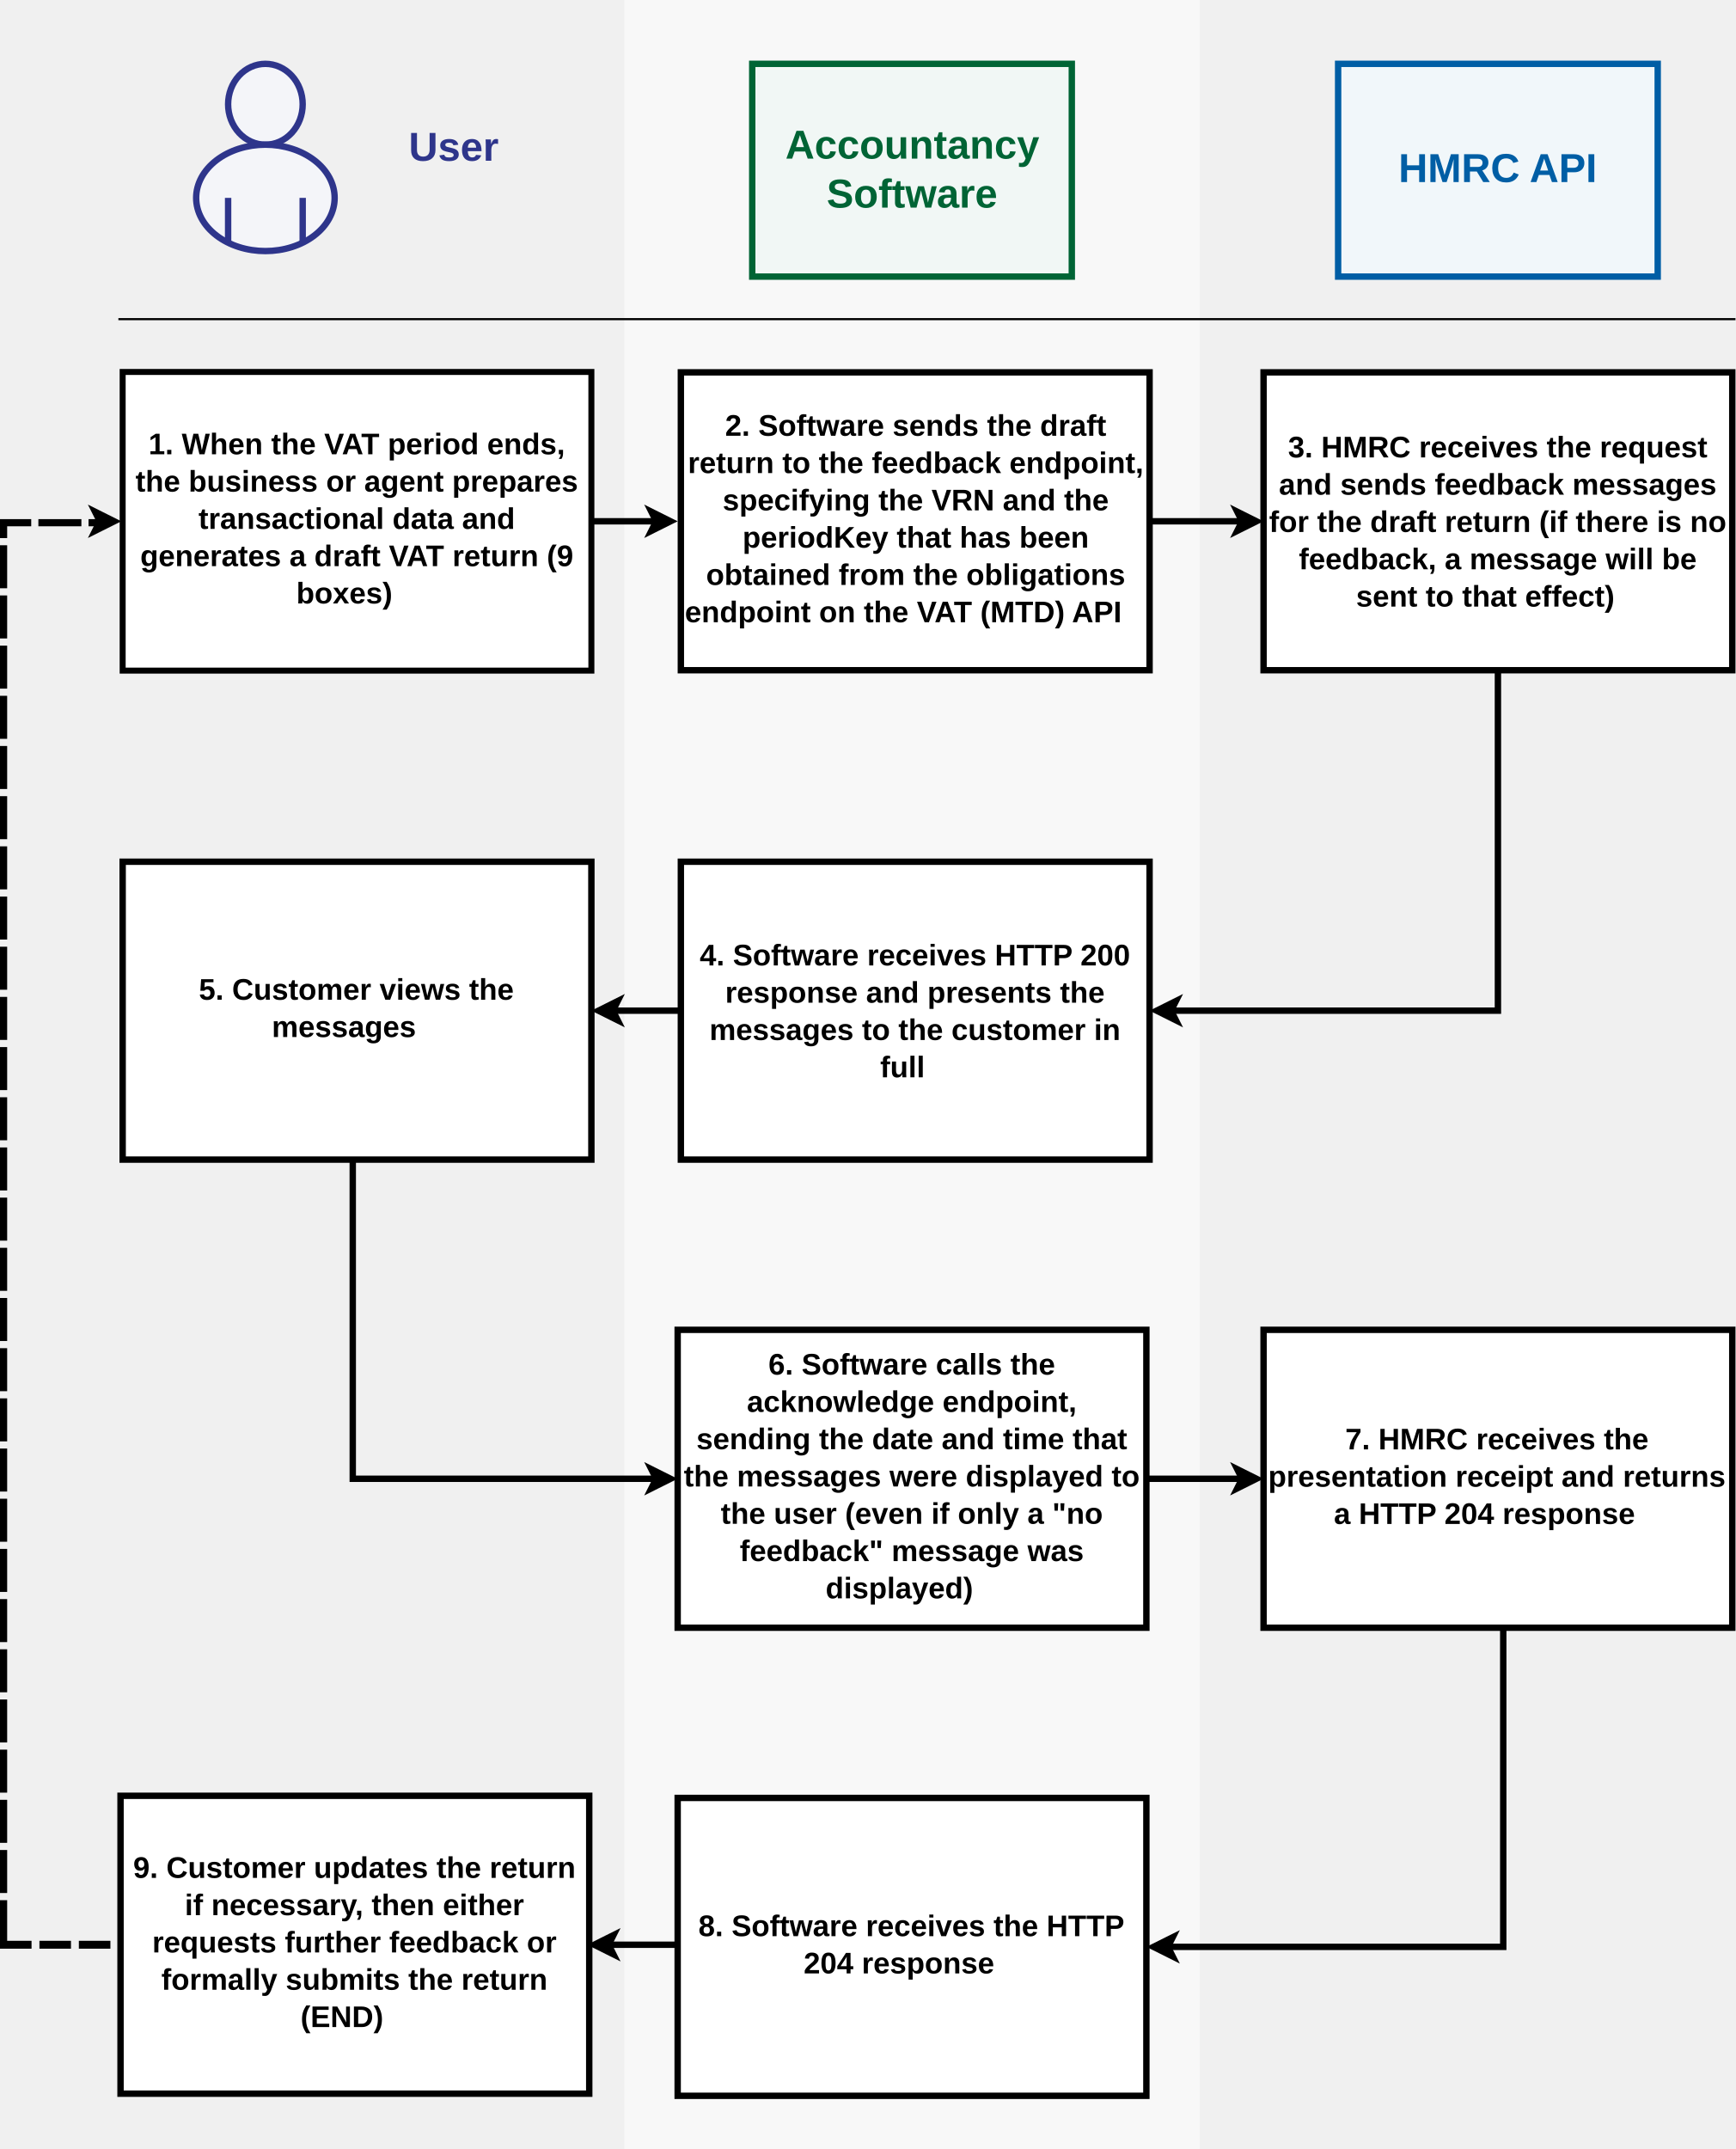
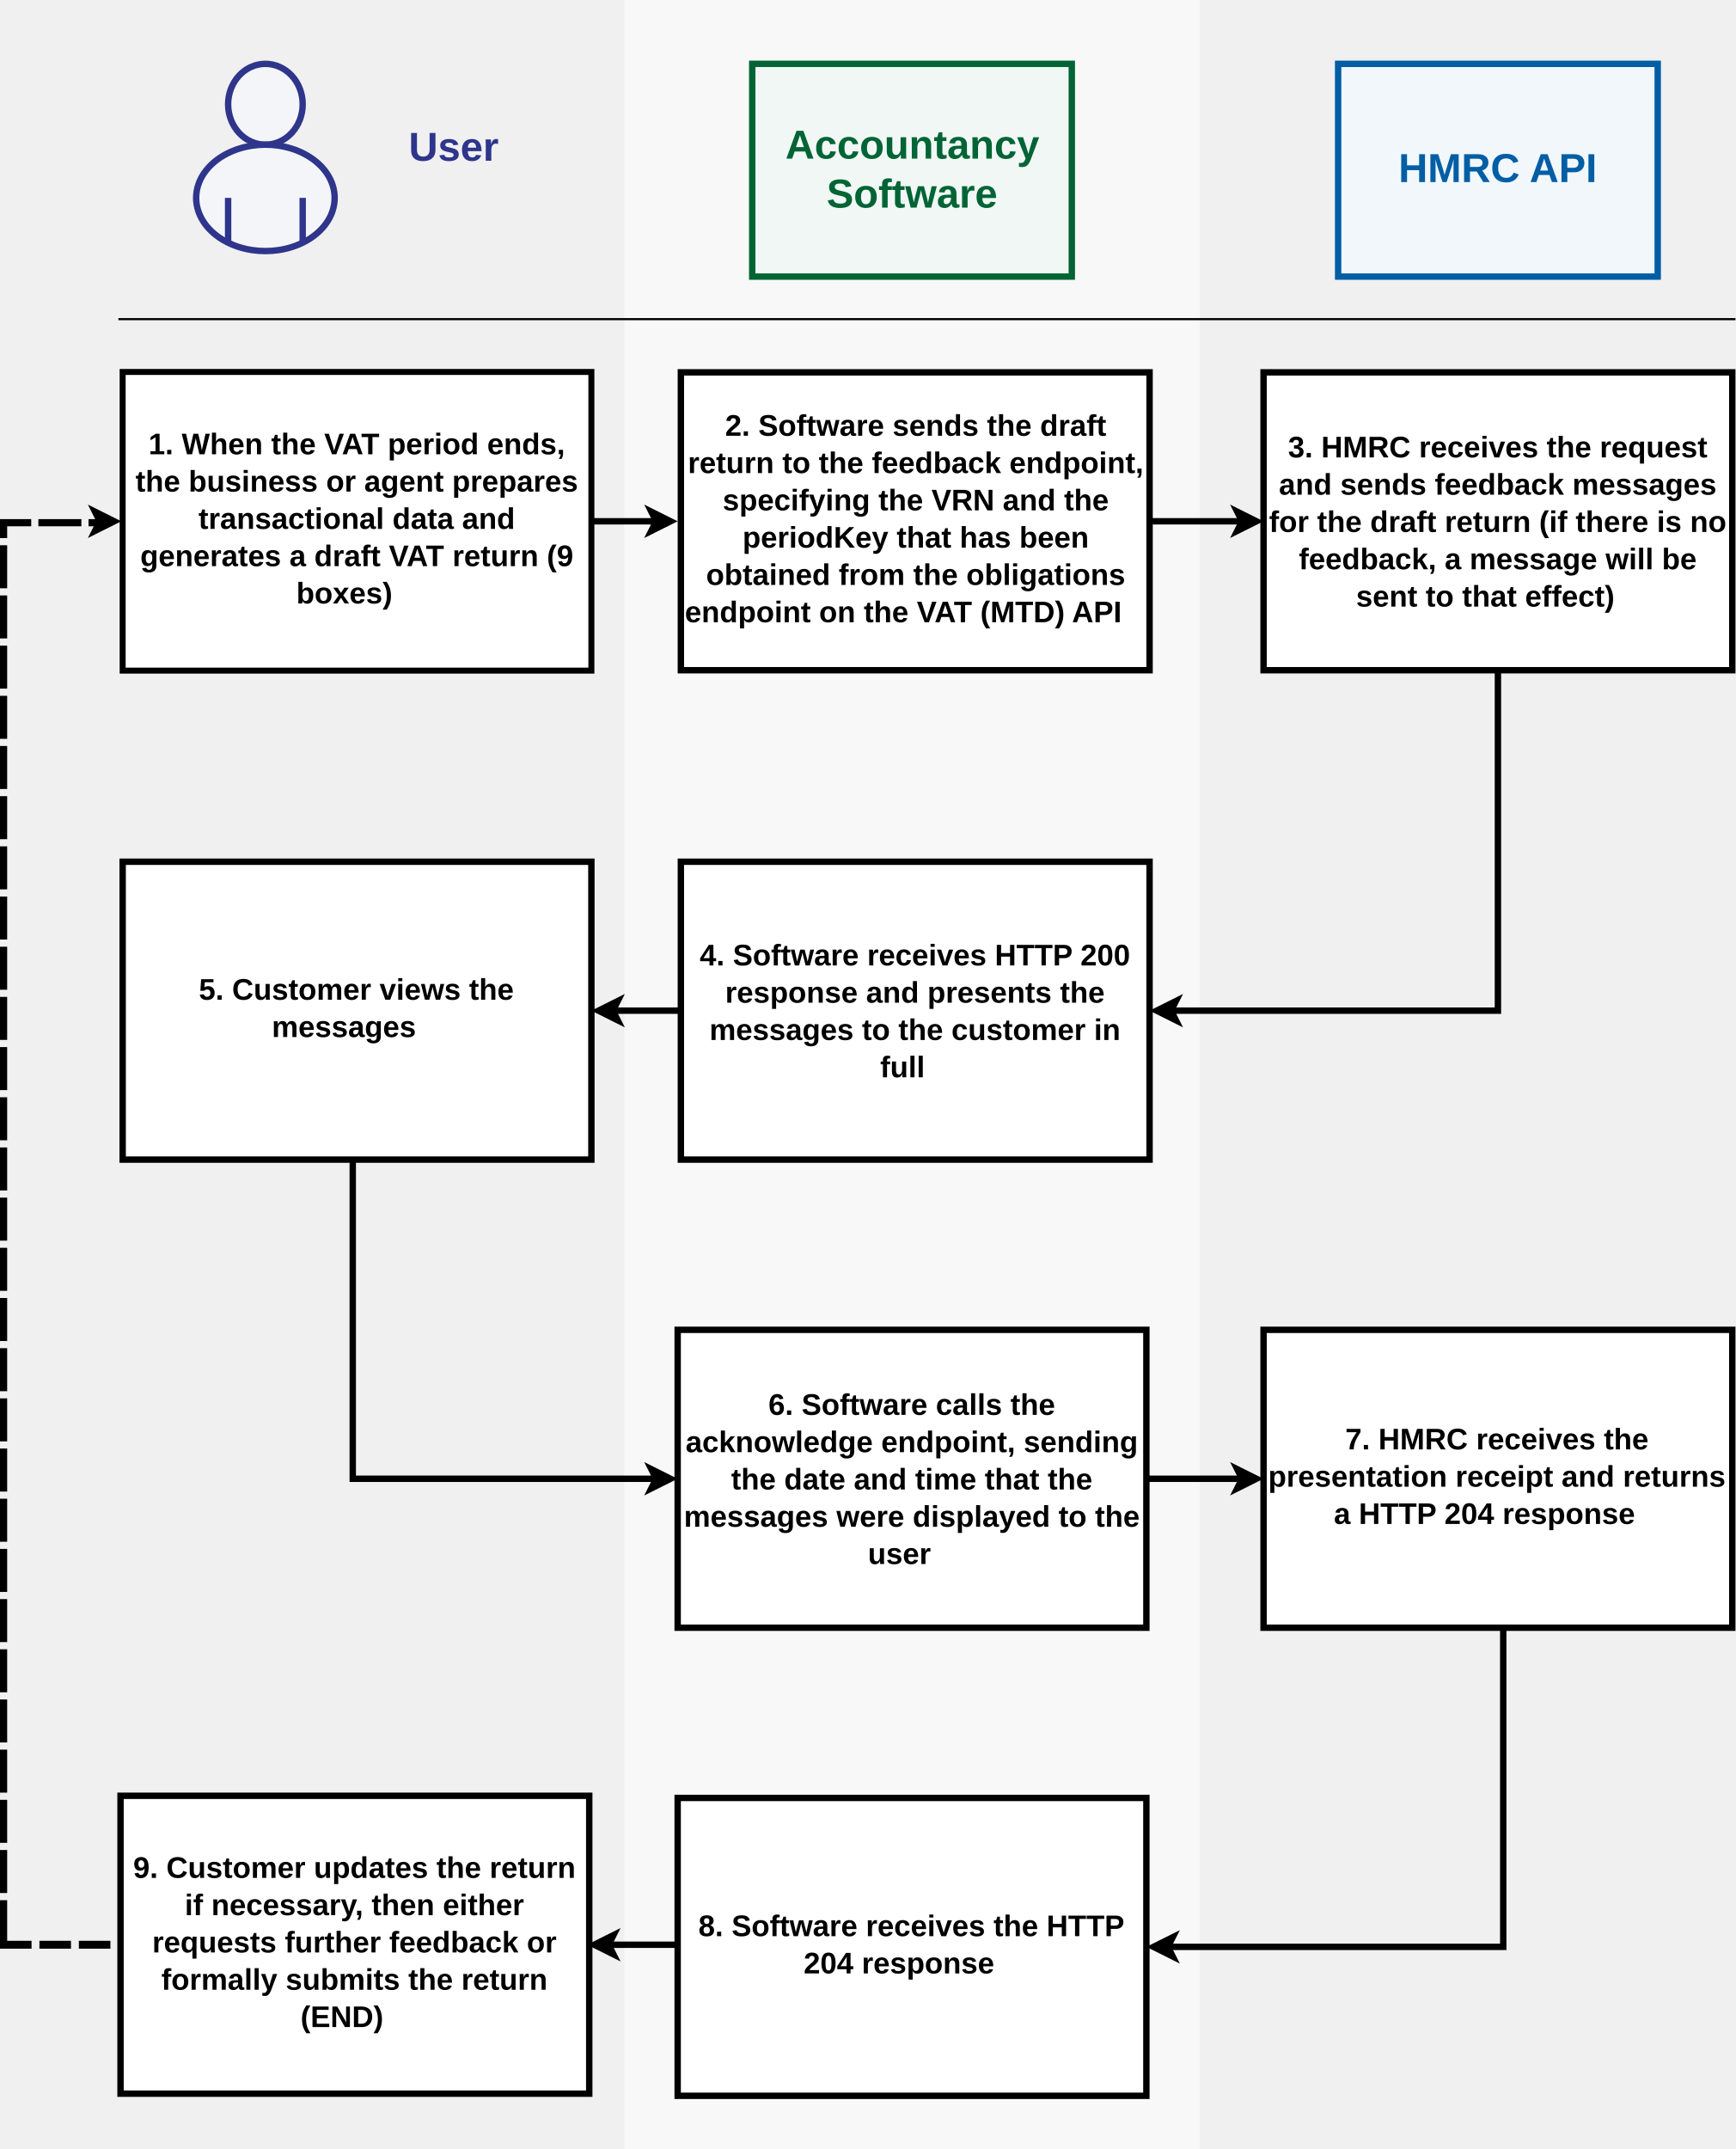
<svg xmlns="http://www.w3.org/2000/svg" version="1.1" id="svg1" width="775.806" height="960.45" viewBox="0 0 775.806 960.45">
  <defs id="defs1" />
  <path id="path1" d="M 279.124,0 H 536.276 V 960.45 H 279.124 Z" style="fill:#f8f8f8;stroke-width:0.952" />
  <path id="path2" d="M 336.269,28.528 H 479.131 V 123.622 H 336.269 Z" style="fill:#f1f7f5;stroke:#006435;stroke-width:2.855;stroke-miterlimit:10" />
  <text id="text2" xml:space="preserve" x="351.075" y="70.9" style="font-size:11.42px;stroke-width:0.952">
    <tspan id="tspan2" style="font-weight:700;font-size:18.082px;font-family:Arial;fill:#006435" x="351.075" y="70.9">Accountancy</tspan>
  </text>
  <text id="text3" xml:space="preserve" x="369.528" y="92.788" style="font-size:11.42px;stroke-width:0.952">
    <tspan id="tspan3" style="font-weight:700;font-size:18.082px;font-family:Arial;fill:#006435" x="369.528" y="92.788">Software</tspan>
  </text>
  <path id="path3" d="M 598.183,28.528 H 741.044 V 123.622 H 598.183 Z" style="fill:#f1f7fa;stroke:#005ea5;stroke-width:2.855;stroke-miterlimit:10" />
  <text id="text4" xml:space="preserve" x="625.173" y="81.368" style="font-size:11.42px;stroke-width:0.952">
    <tspan id="tspan4" style="font-weight:700;font-size:18.082px;font-family:Arial;fill:#005ea5" x="625.173" dx="0 0 0 0 0 -0.671" y="81.368">HMRC API</tspan>
  </text>
  <path id="path4" d="M 52.92,142.641 H 775.806" style="fill:none;stroke:#000000;stroke-width:0.939;stroke-miterlimit:10" />
  <path id="path5" d="m 512.465,232.98 h 42.763" style="fill:none;stroke:#000000;stroke-width:2.855;stroke-miterlimit:10" />
  <path id="path6" d="m 561.658,232.98 -8.572,4.279 2.143,-4.279 -2.143,-4.279 z" style="fill:#000000;stroke:#000000;stroke-width:2.855;stroke-miterlimit:10" />
  <text id="text20" xml:space="preserve" x="182.711" y="71.852" style="font-size:11.42px;stroke-width:0.952">
    <tspan id="tspan20" style="font-weight:700;font-size:18.082px;font-family:Arial;fill:#2e358b" x="182.711" y="71.852">User</tspan>
  </text>
  <path id="path20" d="m 135.31,46.596 c 0,1.186 -0.107,2.361 -0.32,3.525 -0.213,1.164 -0.53,2.293 -0.948,3.389 -0.419,1.096 -0.932,2.137 -1.54,3.124 -0.608,0.986 -1.299,1.899 -2.073,2.738 -0.774,0.839 -1.616,1.588 -2.526,2.247 -0.91,0.659 -1.87,1.216 -2.882,1.67 -1.011,0.454 -2.053,0.797 -3.127,1.028 -1.073,0.231 -2.157,0.347 -3.252,0.347 -1.094,-1.9e-5 -2.178,-0.116 -3.252,-0.347 -1.073,-0.231 -2.116,-0.574 -3.127,-1.028 -1.011,-0.454 -1.972,-1.011 -2.882,-1.67 -0.91,-0.659 -1.752,-1.408 -2.526,-2.247 -0.774,-0.839 -1.465,-1.752 -2.073,-2.738 -0.608,-0.986 -1.121,-2.028 -1.54,-3.124 -0.419,-1.096 -0.735,-2.226 -0.948,-3.389 -0.213,-1.164 -0.32,-2.338 -0.32,-3.525 0,-1.186 0.107,-2.361 0.32,-3.525 0.214,-1.164 0.53,-2.293 0.948,-3.389 0.419,-1.096 0.932,-2.137 1.54,-3.124 0.608,-0.986 1.299,-1.899 2.073,-2.738 0.774,-0.839 1.616,-1.588 2.526,-2.247 0.91,-0.659 1.87,-1.216 2.882,-1.67 1.011,-0.454 2.053,-0.797 3.127,-1.028 1.073,-0.231 2.157,-0.347 3.252,-0.347 1.094,0 2.178,0.116 3.252,0.347 1.073,0.231 2.116,0.574 3.127,1.028 1.011,0.454 1.972,1.011 2.882,1.67 0.91,0.659 1.752,1.408 2.526,2.247 0.774,0.839 1.465,1.752 2.073,2.738 0.608,0.986 1.121,2.028 1.54,3.124 0.419,1.096 0.735,2.226 0.948,3.389 0.214,1.164 0.32,2.339 0.32,3.525 z" style="fill:#f4f5f9;stroke:#2e358b;stroke-width:2.855;stroke-miterlimit:10" />
  <path id="path21" d="m 149.596,88.437 c 0,0.779 -0.05,1.555 -0.149,2.33 -0.099,0.775 -0.248,1.544 -0.446,2.308 -0.198,0.764 -0.444,1.518 -0.738,2.263 -0.294,0.745 -0.635,1.477 -1.023,2.197 -0.388,0.719 -0.821,1.422 -1.299,2.109 -0.478,0.687 -0.998,1.354 -1.562,2.001 -0.563,0.647 -1.166,1.272 -1.81,1.874 -0.643,0.602 -1.323,1.178 -2.04,1.729 -0.717,0.551 -1.467,1.073 -2.251,1.567 -0.784,0.494 -1.597,0.957 -2.44,1.39 -0.843,0.433 -1.711,0.832 -2.605,1.199 -0.894,0.367 -1.809,0.7 -2.746,0.997 -0.937,0.298 -1.89,0.56 -2.86,0.786 -0.97,0.226 -1.952,0.415 -2.947,0.567 -0.994,0.152 -1.996,0.266 -3.005,0.342 -1.009,0.076 -2.02,0.114 -3.034,0.114 -1.014,0 -2.025,-0.038 -3.034,-0.114 -1.009,-0.076 -2.01,-0.19 -3.005,-0.342 -0.994,-0.152 -1.976,-0.341 -2.947,-0.567 -0.97,-0.226 -1.923,-0.488 -2.86,-0.786 -0.937,-0.298 -1.852,-0.63 -2.746,-0.997 -0.894,-0.367 -1.763,-0.767 -2.605,-1.199 -0.843,-0.433 -1.656,-0.896 -2.44,-1.39 -0.784,-0.494 -1.534,-1.016 -2.251,-1.567 -0.717,-0.551 -1.397,-1.127 -2.04,-1.729 -0.643,-0.602 -1.246,-1.226 -1.81,-1.874 -0.563,-0.647 -1.084,-1.314 -1.562,-2.001 -0.478,-0.687 -0.911,-1.39 -1.299,-2.109 -0.388,-0.719 -0.729,-1.452 -1.023,-2.197 -0.294,-0.745 -0.54,-1.499 -0.738,-2.263 -0.198,-0.764 -0.346,-1.533 -0.446,-2.308 -0.099,-0.775 -0.149,-1.552 -0.149,-2.33 0,-0.779 0.05,-1.555 0.149,-2.33 0.099,-0.775 0.248,-1.544 0.446,-2.308 0.198,-0.764 0.444,-1.518 0.738,-2.263 0.294,-0.745 0.635,-1.477 1.023,-2.197 0.388,-0.719 0.821,-1.422 1.299,-2.109 0.478,-0.687 0.998,-1.354 1.562,-2.001 0.563,-0.647 1.166,-1.272 1.81,-1.874 0.643,-0.602 1.323,-1.178 2.04,-1.729 0.717,-0.551 1.467,-1.073 2.251,-1.567 0.784,-0.494 1.597,-0.957 2.44,-1.39 0.843,-0.433 1.711,-0.832 2.605,-1.199 0.894,-0.367 1.809,-0.7 2.746,-0.998 0.937,-0.298 1.89,-0.56 2.86,-0.786 0.97,-0.226 1.952,-0.415 2.947,-0.567 0.994,-0.152 1.996,-0.266 3.005,-0.342 1.009,-0.076 2.02,-0.114 3.034,-0.114 1.014,1.9e-5 2.025,0.038 3.034,0.114 1.009,0.076 2.01,0.19 3.005,0.342 0.994,0.152 1.976,0.341 2.947,0.567 0.97,0.226 1.923,0.488 2.86,0.786 0.937,0.298 1.852,0.63 2.746,0.998 0.894,0.367 1.763,0.767 2.605,1.199 0.843,0.433 1.656,0.896 2.44,1.39 0.784,0.494 1.534,1.016 2.251,1.567 0.717,0.551 1.397,1.127 2.04,1.729 0.643,0.602 1.246,1.227 1.81,1.874 0.563,0.647 1.084,1.314 1.562,2.001 0.478,0.687 0.911,1.39 1.299,2.109 0.388,0.719 0.729,1.452 1.023,2.197 0.294,0.745 0.54,1.499 0.738,2.263 0.198,0.764 0.346,1.533 0.446,2.308 0.099,0.775 0.149,1.552 0.149,2.33 z" style="fill:#f4f5f9;stroke:#2e358b;stroke-width:2.855;stroke-miterlimit:10" />
  <path id="path22" d="m 101.976,88.437 v 19.97" style="fill:none;stroke:#2e358b;stroke-width:2.855;stroke-miterlimit:10" />
  <path id="path23" d="m 135.31,88.437 v 19.97" style="fill:none;stroke:#2e358b;stroke-width:2.855;stroke-miterlimit:10" />
  <path id="path24" d="M 304.363,451.697 H 273.981" style="fill:none;stroke:#000000;stroke-width:2.855;stroke-miterlimit:10" />
  <path id="path25" d="m 267.553,451.697 8.572,-4.279 -2.143,4.279 2.143,4.279 z" style="fill:#000000;stroke:#000000;stroke-width:2.855;stroke-miterlimit:10" />
  <path id="path26" d="M 304.363,385.131 H 513.894 V 518.263 H 304.363 Z" style="fill:#ffffff;stroke:#000000;stroke-width:2.855;stroke-miterlimit:10" />
  <path id="path35" d="m 669.614,299.546 v 152.15 h -146.1" style="fill:none;stroke:#000000;stroke-width:2.855;stroke-miterlimit:10" />
  <path id="path36" d="m 517.085,451.697 8.572,-4.279 -2.143,4.279 2.143,4.279 z" style="fill:#000000;stroke:#000000;stroke-width:2.855;stroke-miterlimit:10" />
  <path id="path37" d="M 564.848,166.415 H 774.379 V 299.546 H 564.848 Z" style="fill:#ffffff;stroke:#000000;stroke-width:2.855;stroke-miterlimit:10" />
  <path id="path42" d="M 157.692,518.263 V 660.904 H 293.315" style="fill:none;stroke:#000000;stroke-width:2.855;stroke-miterlimit:10" />
  <path id="path43" d="m 299.744,660.904 -8.572,4.279 2.143,-4.279 -2.143,-4.279 z" style="fill:#000000;stroke:#000000;stroke-width:2.855;stroke-miterlimit:10" />
  <path id="path44" d="M 54.831,385.131 H 264.362 V 518.263 H 54.831 Z" style="fill:#ffffff;stroke:#000000;stroke-width:2.855;stroke-miterlimit:10" />
  <path id="path45" d="m 512.465,660.904 h 42.763" style="fill:none;stroke:#000000;stroke-width:2.855;stroke-miterlimit:10" />
  <path id="path46" d="m 561.658,660.904 -8.572,4.279 2.143,-4.279 -2.143,-4.279 z" style="fill:#000000;stroke:#000000;stroke-width:2.855;stroke-miterlimit:10" />
  <path id="path47" d="M 302.935,594.338 H 512.465 V 727.47 H 302.935 Z" style="fill:#ffffff;stroke:#000000;stroke-width:2.855;stroke-miterlimit:10" />
  <path id="path61" d="M 671.995,727.47 V 870.111 H 522.085" style="fill:none;stroke:#000000;stroke-width:2.855;stroke-miterlimit:10" />
  <path id="path62" d="m 515.656,870.111 8.572,-4.279 -2.143,4.279 2.143,4.279 z" style="fill:#000000;stroke:#000000;stroke-width:2.855;stroke-miterlimit:10" />
  <path id="path63" d="M 564.848,594.338 H 774.379 V 727.47 H 564.848 Z" style="fill:#ffffff;stroke:#000000;stroke-width:2.855;stroke-miterlimit:10" />
  <path id="path65" d="M 302.935,803.545 H 512.465 V 936.676 H 302.935 Z" style="fill:#ffffff;stroke:#000000;stroke-width:2.855;stroke-miterlimit:10" />
  <path id="path67" d="m 264.362,232.98 h 20.001 8.953" style="fill:none;stroke:#000000;stroke-width:2.855;stroke-miterlimit:10" />
  <path id="path68" d="m 299.744,232.98 -8.572,4.279 2.143,-4.279 -2.143,-4.279 z" style="fill:#000000;stroke:#000000;stroke-width:2.855;stroke-miterlimit:10" />
  <path id="path79" d="M 302.458,869.16 H 272.077" style="fill:none;stroke:#000000;stroke-width:2.855;stroke-miterlimit:10" />
  <path id="path80" d="m 265.648,869.16 8.572,-4.279 -2.143,4.279 2.143,4.279 z" style="fill:#000000;stroke:#000000;stroke-width:2.855;stroke-miterlimit:10" />
  <path id="path81" d="M 53.879,802.594 H 263.41 v 133.132 H 53.879 Z" style="fill:#ffffff;stroke:#000000;stroke-width:2.855;stroke-miterlimit:10" />
  <path id="path61-5" d="M 1.602,868.471 V 233.614 h 42.416" style="fill:none;stroke:#000000;stroke-width:3.204;stroke-miterlimit:10;stroke-dasharray:19.224, 3.204" />
  <path id="path62-5" d="m 51.05,232.98 -8.572,4.279 2.143,-4.279 -2.143,-4.279 z" style="fill:#000000;stroke:#000000;stroke-width:2.855;stroke-miterlimit:10" />
  <path id="path69" d="M 54.831,166.239 H 264.362 V 299.721 H 54.831 Z" style="fill:#ffffff;stroke:#000000;stroke-width:2.674;stroke-miterlimit:10" />
  <path style="fill:#000000;fill-opacity:0;stroke:#000000;stroke-width:3.525;stroke-dasharray:14.101, 3.525" d="M 9.7901915e-7,869.16 H 53.288" id="path9" />
  <text xml:space="preserve" style="font-weight:bold;font-size:13.333px;line-height:125%;font-family:Arial;-inkscape-font-specification:'Arial, Bold';letter-spacing:0px;word-spacing:0px;text-anchor:middle;white-space:pre;inline-size:204.542;fill:#000000" id="text231" x="491.225" y="32.132" transform="translate(178.3098,172.2903)">
-     <tspan x="491.225" y="32.132" id="tspan1">3. HMRC receives the request<tspan y="32.132" id="tspan5"> </tspan>
+     <tspan x="491.225" y="32.132" id="tspan24">3. HMRC receives the request<tspan y="32.132" id="tspan25"> </tspan>
    </tspan>
-     <tspan x="491.225" y="48.799" id="tspan6">and sends feedback messages<tspan y="48.799" id="tspan7"> </tspan>
+     <tspan x="491.225" y="48.799" id="tspan26">and sends feedback messages<tspan y="48.799" id="tspan27"> </tspan>
    </tspan>
-     <tspan x="491.225" y="65.466" id="tspan8">for the draft return (if there is no<tspan y="65.466" id="tspan9"> </tspan>
+     <tspan x="491.225" y="65.466" id="tspan28">for the draft return (if there is no<tspan y="65.466" id="tspan29"> </tspan>
    </tspan>
-     <tspan x="491.225" y="82.132" id="tspan10">feedback, a message will be<tspan y="82.132" id="tspan11"> </tspan>
+     <tspan x="491.225" y="82.132" id="tspan30">feedback, a message will be<tspan y="82.132" id="tspan31"> </tspan>
    </tspan>
-     <tspan x="491.225" y="98.799" id="tspan12">sent to that effect)</tspan>
+     <tspan x="491.225" y="98.799" id="tspan32">sent to that effect)</tspan>
  </text>
  <text xml:space="preserve" style="font-weight:bold;font-size:13.333px;line-height:125%;font-family:Arial;-inkscape-font-specification:'Arial, Bold';letter-spacing:0px;word-spacing:0px;text-anchor:middle;white-space:pre;inline-size:204.542;fill:#000000" id="text241" x="490.98" y="34.468" transform="translate(-81.97549,397.0046)">
-     <tspan x="490.98" y="34.468" id="tspan13">4. Software receives HTTP 200<tspan y="34.468" id="tspan14"> </tspan>
+     <tspan x="490.98" y="34.468" id="tspan33">4. Software receives HTTP 200<tspan y="34.468" id="tspan34"> </tspan>
    </tspan>
-     <tspan x="490.98" y="51.134" id="tspan15">response and presents the<tspan y="51.134" id="tspan16"> </tspan>
+     <tspan x="490.98" y="51.134" id="tspan35">response and presents the<tspan y="51.134" id="tspan36"> </tspan>
    </tspan>
-     <tspan x="490.98" y="67.801" id="tspan17">messages to the customer in<tspan y="67.801" id="tspan18"> </tspan>
+     <tspan x="490.98" y="67.801" id="tspan72">messages to the customer in<tspan y="67.801" id="tspan73"> </tspan>
    </tspan>
-     <tspan x="490.98" y="84.468" id="tspan19">full</tspan>
+     <tspan x="490.98" y="84.468" id="tspan74">full</tspan>
  </text>
  <text xml:space="preserve" style="font-weight:bold;font-size:13.333px;line-height:125%;font-family:Arial;-inkscape-font-specification:'Arial, Bold';letter-spacing:0px;word-spacing:0px;text-anchor:middle;white-space:pre;inline-size:204.542;fill:#000000" id="text244" x="215.624" y="43.872" transform="translate(-56.32366,402.9419)">
-     <tspan x="215.624" y="43.872" id="tspan21">5. Customer views the<tspan y="43.872" id="tspan22"> </tspan>
+     <tspan x="215.624" y="43.872" id="tspan75">5. Customer views the<tspan y="43.872" id="tspan76"> </tspan>
    </tspan>
-     <tspan x="215.624" y="60.539" id="tspan23">messages</tspan>
+     <tspan x="215.624" y="60.539" id="tspan77">messages</tspan>
  </text>
-   <text xml:space="preserve" style="font-weight:bold;font-size:13.333px;line-height:125%;font-family:Arial;-inkscape-font-specification:'Arial, Bold';letter-spacing:0px;word-spacing:0px;text-anchor:middle;white-space:pre;inline-size:204.542;fill:#000000" id="text284" x="303.386" y="23.193" transform="translate(104.2134,591.1616)">
-     <tspan x="303.386" y="23.193" id="tspan24">6. Software calls the<tspan y="23.193" id="tspan25"> </tspan>
+   <text xml:space="preserve" style="font-weight:bold;font-size:13.333px;line-height:125%;font-family:Arial;-inkscape-font-specification:'Arial, Bold';letter-spacing:0px;word-spacing:0px;text-anchor:middle;white-space:pre;inline-size:204.542;fill:#000000" id="text284" x="303.386" y="23.193" transform="translate(104.2134,609.1531)">
+     <tspan x="303.386" y="23.193" id="tspan78">6. Software calls the<tspan y="23.193" id="tspan79"> </tspan>
    </tspan>
-     <tspan x="303.386" y="39.859" id="tspan26">acknowledge endpoint,<tspan y="39.859" id="tspan27"> </tspan>
+     <tspan x="303.386" y="39.859" id="tspan80">acknowledge endpoint, sending<tspan y="39.859" id="tspan81"> </tspan>
    </tspan>
-     <tspan x="303.386" y="56.526" id="tspan28">sending the date and time that<tspan y="56.526" id="tspan29"> </tspan>
+     <tspan x="303.386" y="56.526" id="tspan82">the date and time that the<tspan y="56.526" id="tspan85"> </tspan>
    </tspan>
-     <tspan x="303.386" y="73.193" id="tspan30">the messages were displayed to<tspan y="73.193" id="tspan31"> </tspan>
+     <tspan x="303.386" y="73.193" id="tspan86">messages were displayed to the<tspan y="73.193" id="tspan87"> </tspan>
    </tspan>
-     <tspan x="303.386" y="89.859" id="tspan32">the user (even if only a "no<tspan y="89.859" id="tspan33"> </tspan>
-     </tspan>
-     <tspan x="303.386" y="106.526" id="tspan34">feedback" message was<tspan y="106.526" id="tspan35"> </tspan>
-     </tspan>
-     <tspan x="303.386" y="123.192" id="tspan36">displayed)</tspan>
+     <tspan x="303.386" y="89.859" id="tspan88">user</tspan>
  </text>
  <text xml:space="preserve" style="font-weight:bold;font-size:13.333px;line-height:125%;font-family:Arial;-inkscape-font-specification:'Arial, Bold';letter-spacing:0px;word-spacing:0px;text-anchor:middle;white-space:pre;inline-size:204.542;fill:#000000" id="text289" x="282.839" y="41.234" transform="translate(386.3212,606.5413)">
-     <tspan x="282.839" y="41.234" id="tspan37">7. HMRC receives the<tspan y="41.234" id="tspan38"> </tspan>
+     <tspan x="282.839" y="41.234" id="tspan89">7. HMRC receives the<tspan y="41.234" id="tspan90"> </tspan>
    </tspan>
-     <tspan x="282.839" y="57.901" id="tspan39">presentation receipt and returns<tspan y="57.901" id="tspan40"> </tspan>
+     <tspan x="282.839" y="57.901" id="tspan91">presentation receipt and returns<tspan y="57.901" id="tspan92"> </tspan>
    </tspan>
-     <tspan x="282.839" y="74.567" id="tspan41">a HTTP 204 response</tspan>
+     <tspan x="282.839" y="74.567" id="tspan93">a HTTP 204 response</tspan>
  </text>
  <text xml:space="preserve" style="font-weight:bold;font-size:13.333px;line-height:125%;font-family:Arial;-inkscape-font-specification:'Arial, Bold';letter-spacing:0px;word-spacing:0px;text-anchor:middle;white-space:pre;inline-size:204.542;fill:#000000" id="text292" x="293.426" y="49.601" transform="translate(114.0041,815.715)">
-     <tspan x="293.426" y="49.601" id="tspan42">8. Software receives the HTTP<tspan y="49.601" id="tspan43"> </tspan>
+     <tspan x="293.426" y="49.601" id="tspan94">8. Software receives the HTTP<tspan y="49.601" id="tspan95"> </tspan>
    </tspan>
-     <tspan x="293.426" y="66.267" id="tspan44">204 response</tspan>
+     <tspan x="293.426" y="66.267" id="tspan96">204 response</tspan>
  </text>
  <text xml:space="preserve" style="font-weight:bold;font-size:13.333px;line-height:125%;font-family:Arial;-inkscape-font-specification:'Arial, Bold';letter-spacing:0px;word-spacing:0px;text-anchor:middle;white-space:pre;inline-size:204.542;fill:#000000" id="text303" x="195.012" y="19.48" transform="translate(-36.58012,819.7974)">
-     <tspan x="195.012" y="19.48" id="tspan45">9. Customer updates the return<tspan y="19.48" id="tspan46"> </tspan>
+     <tspan x="195.012" y="19.48" id="tspan97">9. Customer updates the return<tspan y="19.48" id="tspan98"> </tspan>
    </tspan>
-     <tspan x="195.012" y="36.146" id="tspan47">if necessary, then either<tspan y="36.146" id="tspan48"> </tspan>
+     <tspan x="195.012" y="36.146" id="tspan99">if necessary, then either<tspan y="36.146" id="tspan100"> </tspan>
    </tspan>
-     <tspan x="195.012" y="52.813" id="tspan49">requests further feedback or<tspan y="52.813" id="tspan50"> </tspan>
+     <tspan x="195.012" y="52.813" id="tspan101">requests further feedback or<tspan y="52.813" id="tspan102"> </tspan>
    </tspan>
-     <tspan x="195.012" y="69.479" id="tspan51">formally submits the return<tspan y="69.479" id="tspan52"> </tspan>
+     <tspan x="195.012" y="69.479" id="tspan103">formally submits the return<tspan y="69.479" id="tspan104"> </tspan>
    </tspan>
-     <tspan x="195.012" y="86.146" id="tspan53">(END)</tspan>
+     <tspan x="195.012" y="86.146" id="tspan105">(END)</tspan>
  </text>
  <text xml:space="preserve" x="171.782" y="211.369" id="text11" style="font-weight:bold;font-size:13.333px;line-height:125%;font-family:Arial;-inkscape-font-specification:'Arial, Bold';letter-spacing:0px;word-spacing:0px;text-anchor:middle;white-space:pre;inline-size:204.542;fill:#000000" transform="translate(-12.28656,-8.333311)">
-     <tspan x="171.782" y="211.369" id="tspan54">1. When the VAT period ends,<tspan y="211.369" id="tspan55"> </tspan>
+     <tspan x="171.782" y="211.369" id="tspan106">1. When the VAT period ends,<tspan y="211.369" id="tspan107"> </tspan>
    </tspan>
-     <tspan x="171.782" y="228.036" id="tspan56">the business or agent prepares<tspan y="228.036" id="tspan57"> </tspan>
+     <tspan x="171.782" y="228.036" id="tspan108">the business or agent prepares<tspan y="228.036" id="tspan109"> </tspan>
    </tspan>
-     <tspan x="171.782" y="244.702" id="tspan58">transactional data and<tspan y="244.702" id="tspan59"> </tspan>
+     <tspan x="171.782" y="244.702" id="tspan110">transactional data and<tspan y="244.702" id="tspan111"> </tspan>
    </tspan>
-     <tspan x="171.782" y="261.369" id="tspan60">generates a draft VAT return (9<tspan y="261.369" id="tspan61"> </tspan>
+     <tspan x="171.782" y="261.369" id="tspan112">generates a draft VAT return (9<tspan y="261.369" id="tspan113"> </tspan>
    </tspan>
-     <tspan x="171.782" y="278.036" id="tspan62">boxes)</tspan>
+     <tspan x="171.782" y="278.036" id="tspan114">boxes)</tspan>
  </text>
  <path id="path26-5" d="M 304.363,166.415 H 513.894 V 299.546 H 304.363 Z" style="fill:#ffffff;stroke:#000000;stroke-width:2.855;stroke-miterlimit:10" />
  <text xml:space="preserve" style="font-weight:bold;font-size:13.333px;line-height:125%;font-family:Arial;-inkscape-font-specification:'Arial, Bold';letter-spacing:0px;word-spacing:0px;text-anchor:middle;white-space:pre;inline-size:204.542;fill:#000000" id="text241-2" x="599.485" y="105.79" transform="translate(-190.1353,88.97428)">
-     <tspan x="599.485" y="105.79" id="tspan63">2. Software sends the draft<tspan y="105.79" id="tspan64"> </tspan>
+     <tspan x="599.485" y="105.79" id="tspan115">2. Software sends the draft<tspan y="105.79" id="tspan116"> </tspan>
    </tspan>
-     <tspan x="599.485" y="122.457" id="tspan65">return to the feedback endpoint,<tspan y="122.457" id="tspan66"> </tspan>
+     <tspan x="599.485" y="122.457" id="tspan117">return to the feedback endpoint,<tspan y="122.457" id="tspan118"> </tspan>
    </tspan>
-     <tspan x="599.485" y="139.123" id="tspan67">specifying the VRN and the<tspan y="139.123" id="tspan68"> </tspan>
+     <tspan x="599.485" y="139.123" id="tspan119">specifying the VRN and the<tspan y="139.123" id="tspan120"> </tspan>
    </tspan>
-     <tspan x="599.485" y="155.79" id="tspan69">periodKey that has been<tspan y="155.79" id="tspan70"> </tspan>
+     <tspan x="599.485" y="155.79" id="tspan121">periodKey that has been<tspan y="155.79" id="tspan122"> </tspan>
    </tspan>
-     <tspan x="599.485" y="172.457" id="tspan71">obtained from the obligations<tspan y="172.457" id="tspan83"> </tspan>
+     <tspan x="599.485" y="172.457" id="tspan123">obtained from the obligations<tspan y="172.457" id="tspan124"> </tspan>
    </tspan>
-     <tspan x="599.485" y="189.123" id="tspan84">endpoint on the VAT (MTD) API</tspan>
+     <tspan x="599.485" y="189.123" id="tspan125">endpoint on the VAT (MTD) API</tspan>
  </text>
</svg>
